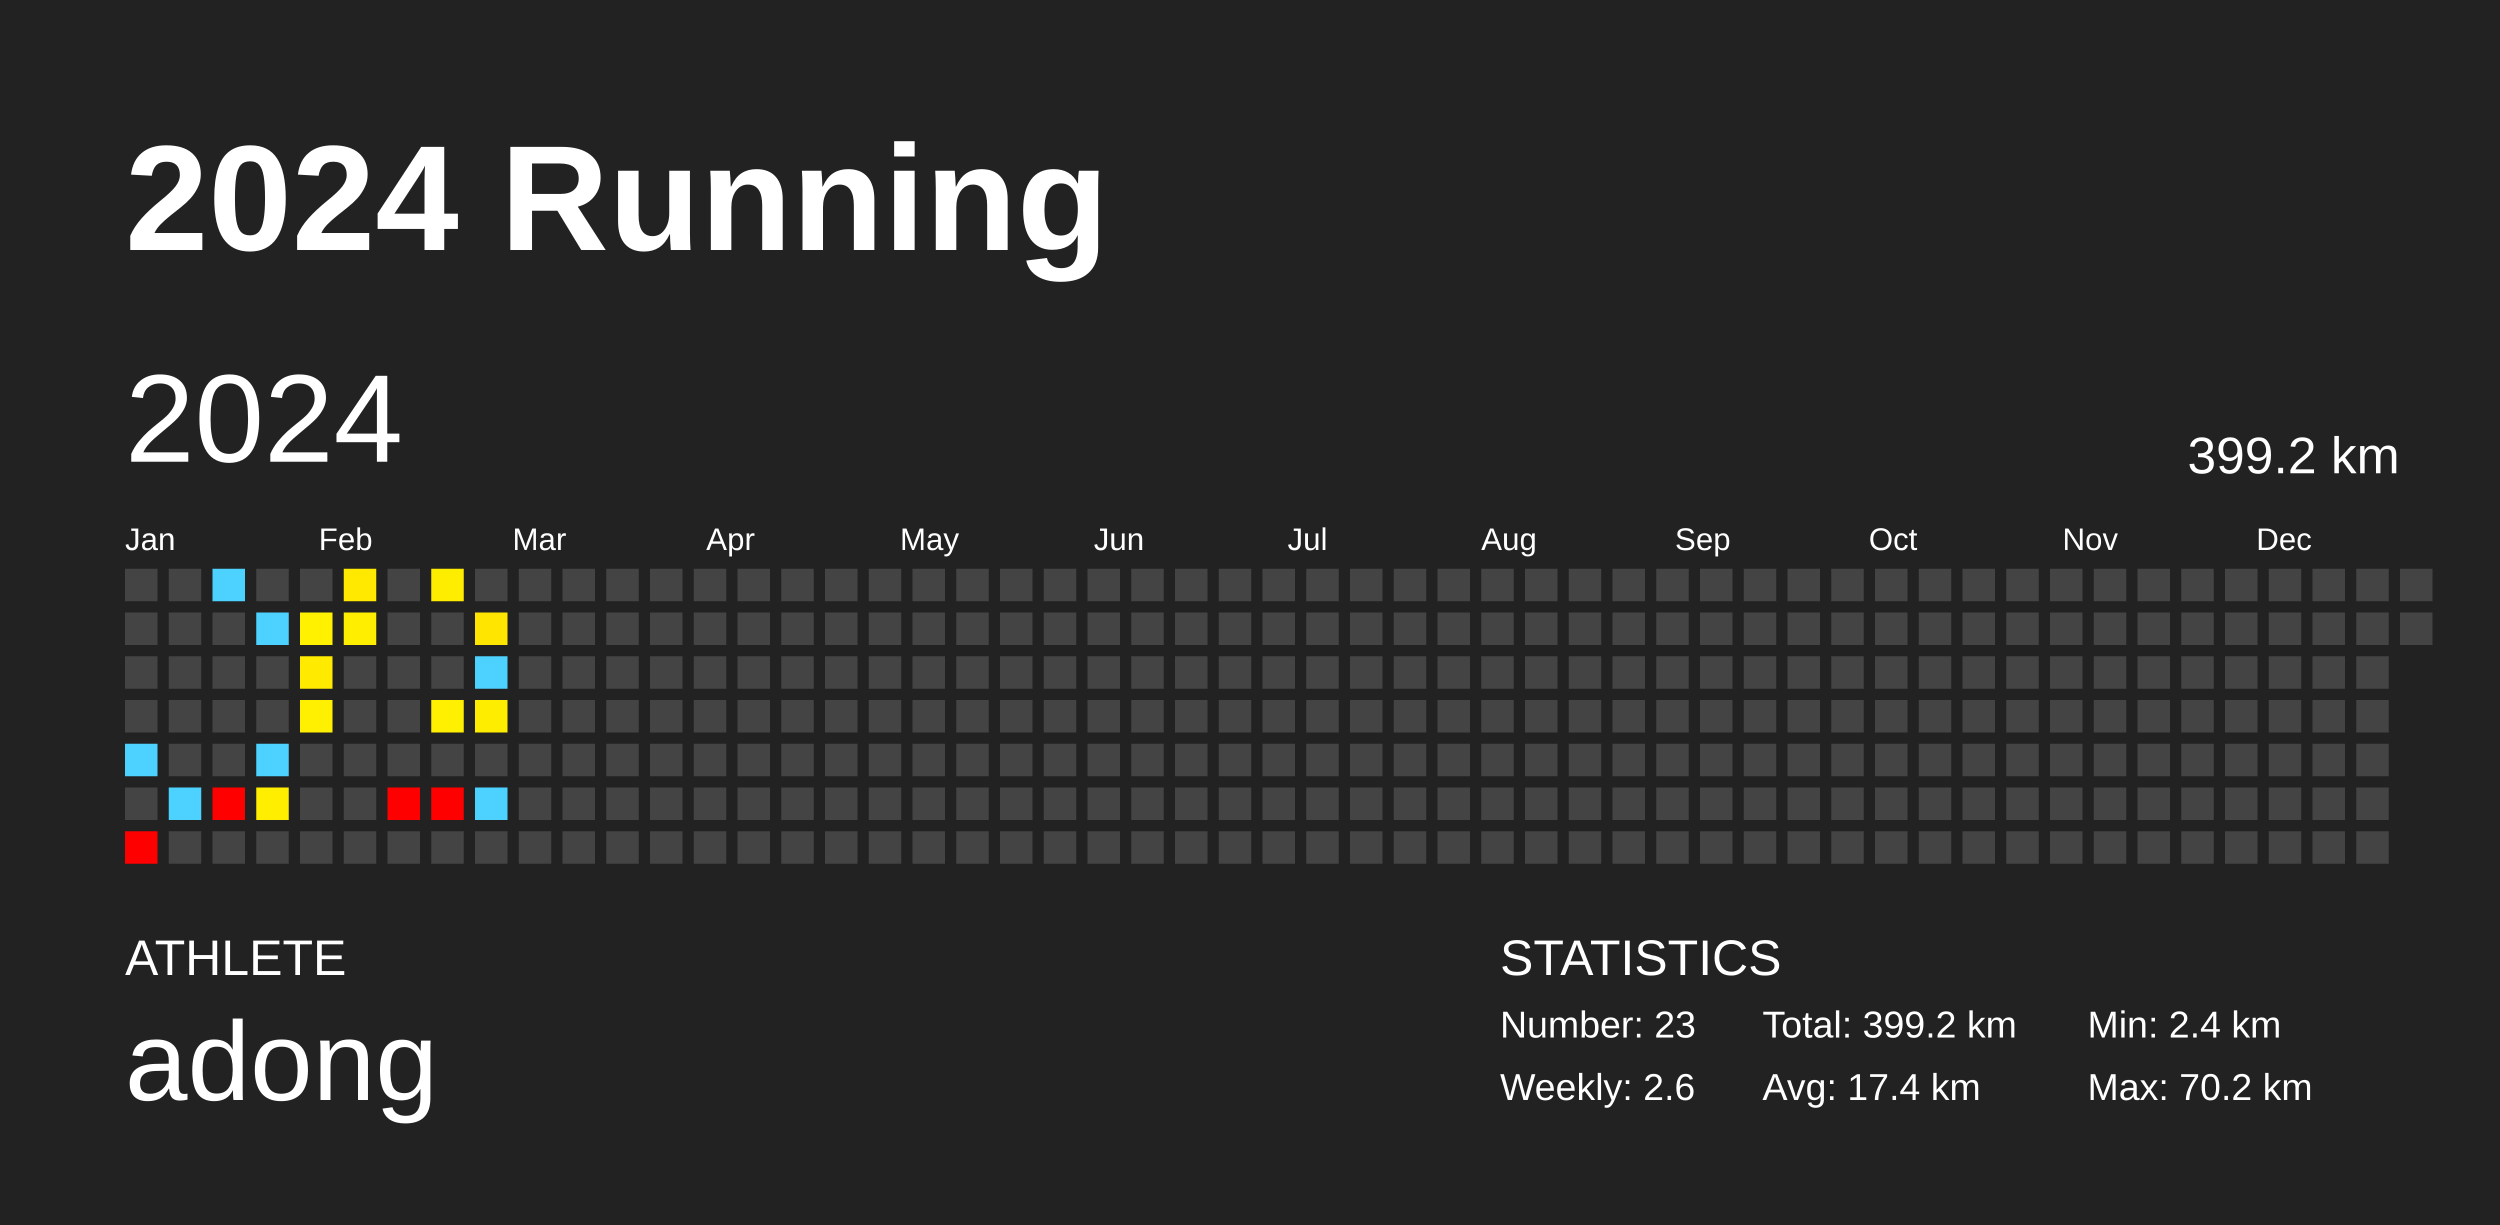
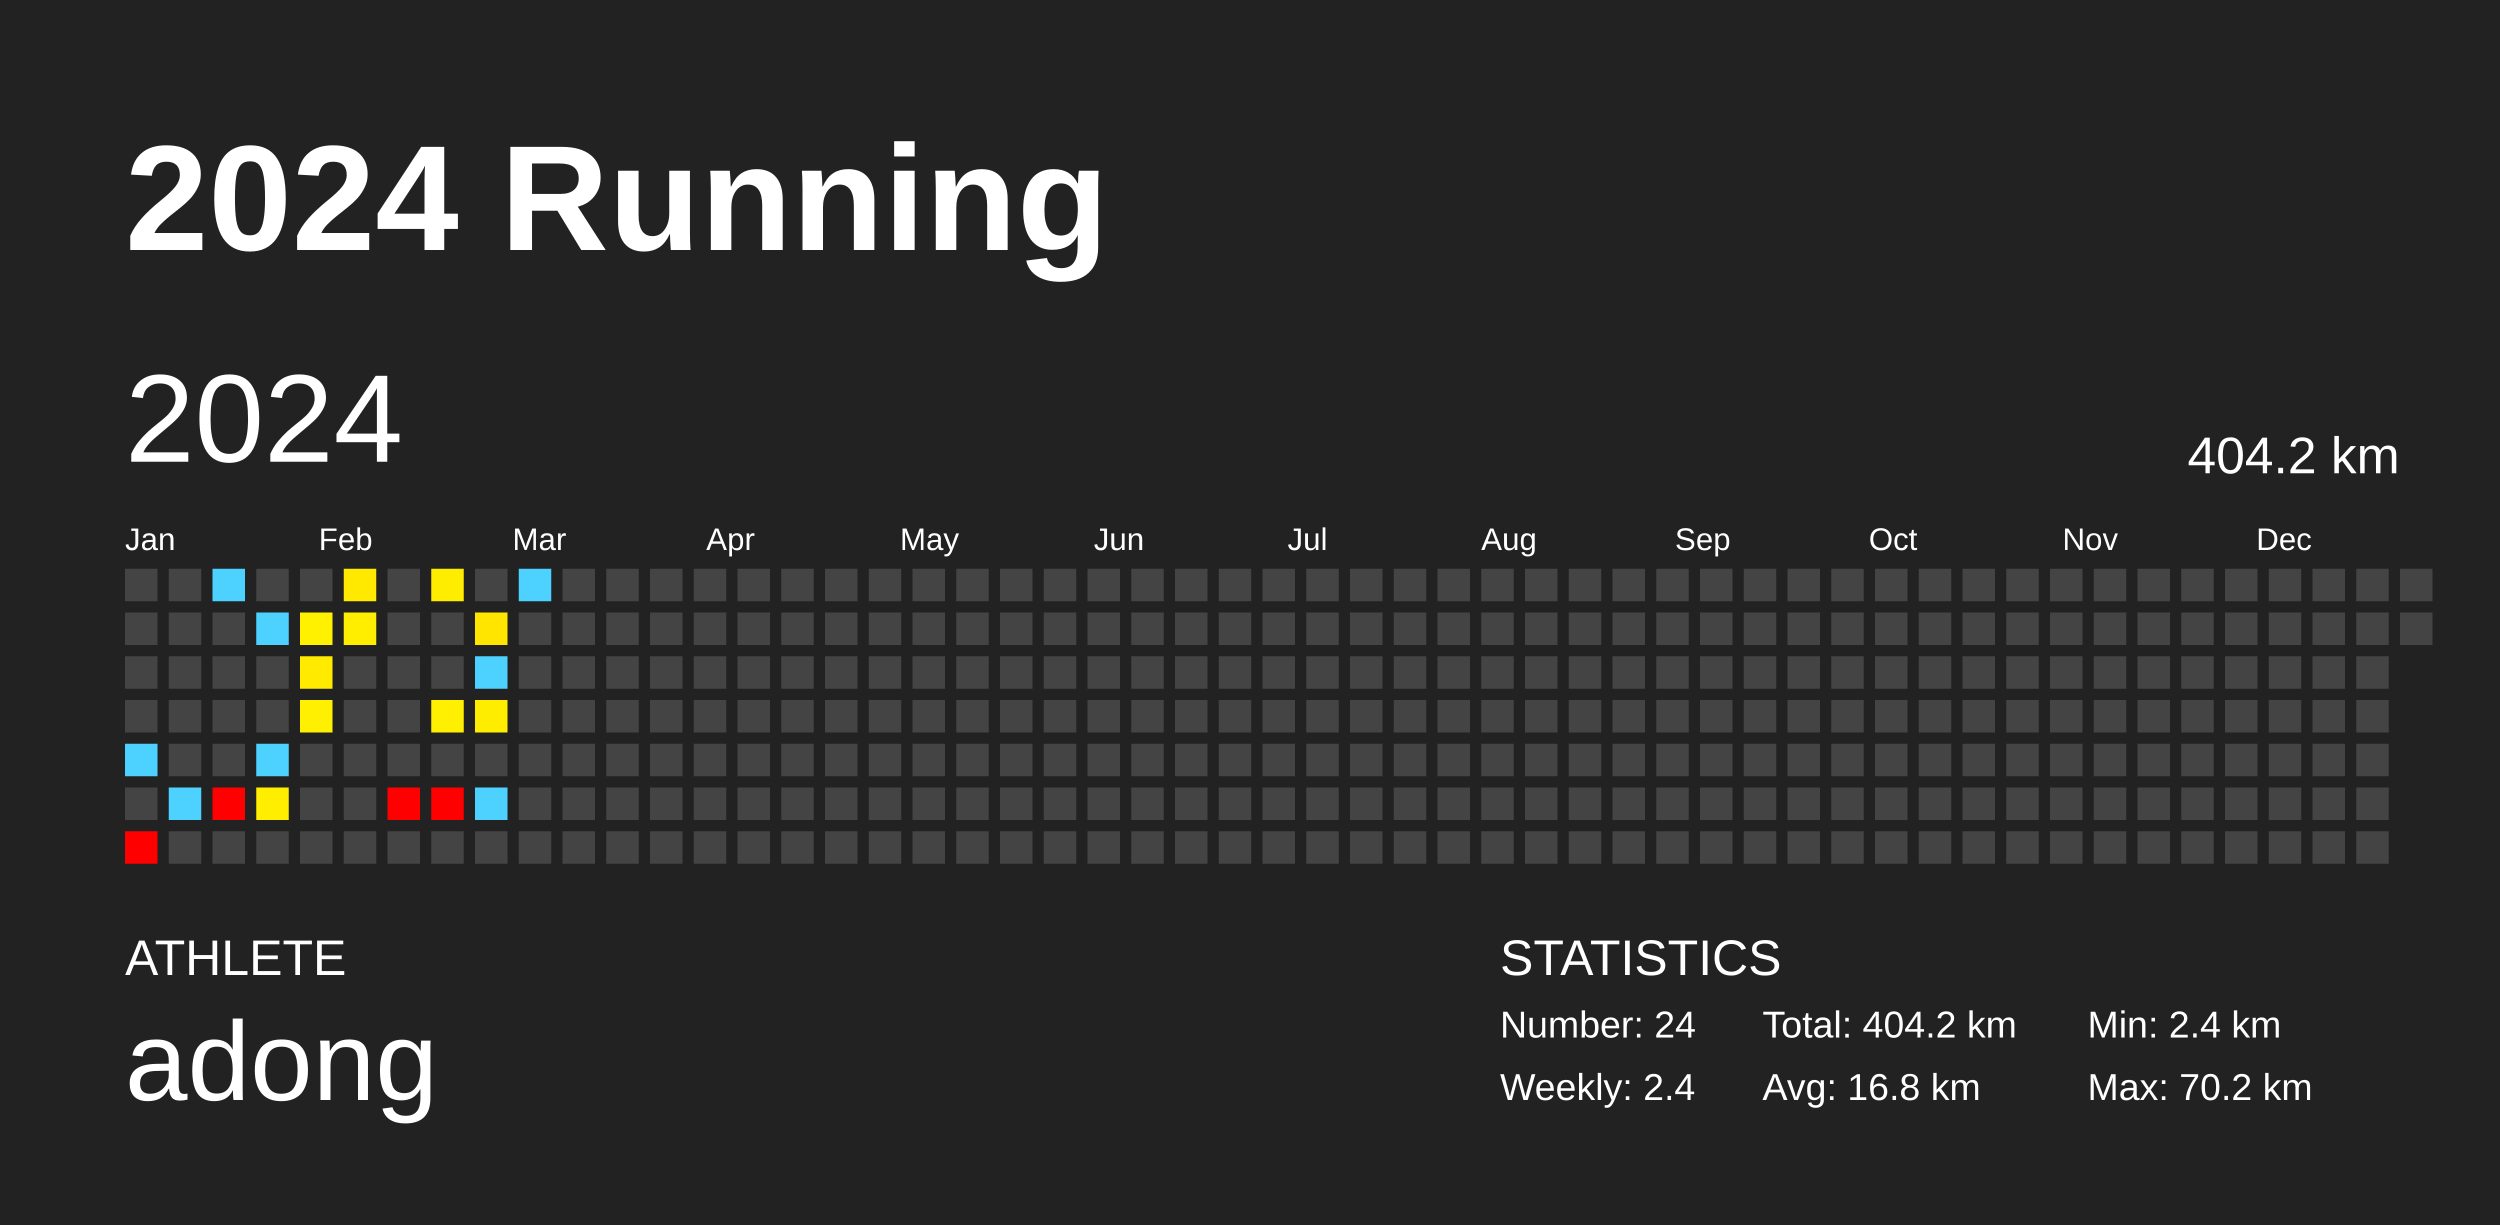
<svg xmlns="http://www.w3.org/2000/svg" baseProfile="full" height="98mm" version="1.1" viewBox="0,0,200,98" width="200mm">
  <defs />
  <rect fill="#222222" height="98" width="200" x="0" y="0" />
  <text fill="#FFFFFF" style="font-size:12px; font-family:Arial; font-weight:bold;" x="10" y="20">2024 Running</text>
  <text fill="#FFFFFF" style="font-size:4px; font-family:Arial" x="10" y="78">ATHLETE</text>
  <text fill="#FFFFFF" style="font-size:9px; font-family:Arial" x="10" y="88">adong</text>
  <text fill="#FFFFFF" style="font-size:4px; font-family:Arial" x="120" y="78">STATISTICS</text>
-   <text fill="#FFFFFF" style="font-size:3px; font-family:Arial" x="120" y="83">Number: 23</text>
-   <text fill="#FFFFFF" style="font-size:3px; font-family:Arial" x="120" y="88">Weekly: 2.6</text>
-   <text fill="#FFFFFF" style="font-size:3px; font-family:Arial" x="141" y="83">Total: 399.2 km</text>
-   <text fill="#FFFFFF" style="font-size:3px; font-family:Arial" x="141" y="88">Avg: 17.4 km</text>
+   <text fill="#FFFFFF" style="font-size:3px; font-family:Arial" x="120" y="83">Number: 24</text>
+   <text fill="#FFFFFF" style="font-size:3px; font-family:Arial" x="120" y="88">Weekly: 2.4</text>
+   <text fill="#FFFFFF" style="font-size:3px; font-family:Arial" x="141" y="83">Total: 404.2 km</text>
+   <text fill="#FFFFFF" style="font-size:3px; font-family:Arial" x="141" y="88">Avg: 16.8 km</text>
  <text fill="#FFFFFF" style="font-size:3px; font-family:Arial" x="167" y="83">Min: 2.4 km</text>
  <text fill="#FFFFFF" style="font-size:3px; font-family:Arial" x="167" y="88">Max: 70.2 km</text>
  <text dominant-baseline="hanging" fill="#FFFFFF" style="font-size:10.0px; font-family:Arial;" x="10" y="30">2024</text>
-   <text dominant-baseline="hanging" fill="#FFFFFF" style="font-size:4.125px; font-family:Arial;" x="175" y="35">399.2 km</text>
+   <text dominant-baseline="hanging" fill="#FFFFFF" style="font-size:4.125px; font-family:Arial;" x="175" y="35">404.2 km</text>
  <text fill="#FFFFFF" style="font-size:2.5px; font-family:Arial" x="10.0" y="44">Jan</text>
  <text fill="#FFFFFF" style="font-size:2.5px; font-family:Arial" x="25.5" y="44">Feb</text>
  <text fill="#FFFFFF" style="font-size:2.5px; font-family:Arial" x="41.0" y="44">Mar</text>
  <text fill="#FFFFFF" style="font-size:2.5px; font-family:Arial" x="56.5" y="44">Apr</text>
  <text fill="#FFFFFF" style="font-size:2.5px; font-family:Arial" x="72.0" y="44">May</text>
  <text fill="#FFFFFF" style="font-size:2.5px; font-family:Arial" x="87.5" y="44">Jun</text>
  <text fill="#FFFFFF" style="font-size:2.5px; font-family:Arial" x="103.0" y="44">Jul</text>
  <text fill="#FFFFFF" style="font-size:2.5px; font-family:Arial" x="118.5" y="44">Aug</text>
  <text fill="#FFFFFF" style="font-size:2.5px; font-family:Arial" x="134.0" y="44">Sep</text>
  <text fill="#FFFFFF" style="font-size:2.5px; font-family:Arial" x="149.5" y="44">Oct</text>
  <text fill="#FFFFFF" style="font-size:2.5px; font-family:Arial" x="165.0" y="44">Nov</text>
  <text fill="#FFFFFF" style="font-size:2.5px; font-family:Arial" x="180.5" y="44">Dec</text>
  <rect fill="#444444" height="2.6" width="2.6" x="10.0" y="45.5" />
  <rect fill="#444444" height="2.6" width="2.6" x="10.0" y="49.0" />
  <rect fill="#444444" height="2.6" width="2.6" x="10.0" y="52.5" />
  <rect fill="#444444" height="2.6" width="2.6" x="10.0" y="56.0" />
  <rect fill="#4dd2ff" height="2.6" width="2.6" x="10.0" y="59.5" />
  <rect fill="#444444" height="2.6" width="2.6" x="10.0" y="63.0" />
  <rect fill="red" height="2.6" width="2.6" x="10.0" y="66.5" />
  <rect fill="#444444" height="2.6" width="2.6" x="13.5" y="45.5" />
  <rect fill="#444444" height="2.6" width="2.6" x="13.5" y="49.0" />
  <rect fill="#444444" height="2.6" width="2.6" x="13.5" y="52.5" />
  <rect fill="#444444" height="2.6" width="2.6" x="13.5" y="56.0" />
  <rect fill="#444444" height="2.6" width="2.6" x="13.5" y="59.5" />
  <rect fill="#4dd2ff" height="2.6" width="2.6" x="13.5" y="63.0" />
  <rect fill="#444444" height="2.6" width="2.6" x="13.5" y="66.5" />
  <rect fill="#4dd2ff" height="2.6" width="2.6" x="17.0" y="45.5" />
  <rect fill="#444444" height="2.6" width="2.6" x="17.0" y="49.0" />
  <rect fill="#444444" height="2.6" width="2.6" x="17.0" y="52.5" />
  <rect fill="#444444" height="2.6" width="2.6" x="17.0" y="56.0" />
  <rect fill="#444444" height="2.6" width="2.6" x="17.0" y="59.5" />
  <rect fill="red" height="2.6" width="2.6" x="17.0" y="63.0" />
  <rect fill="#444444" height="2.6" width="2.6" x="17.0" y="66.5" />
  <rect fill="#444444" height="2.6" width="2.6" x="20.5" y="45.5" />
  <rect fill="#4dd2ff" height="2.6" width="2.6" x="20.5" y="49.0" />
  <rect fill="#444444" height="2.6" width="2.6" x="20.5" y="52.5" />
  <rect fill="#444444" height="2.6" width="2.6" x="20.5" y="56.0" />
  <rect fill="#4dd2ff" height="2.6" width="2.6" x="20.5" y="59.5" />
  <rect fill="#ffee00" height="2.6" width="2.6" x="20.5" y="63.0" />
  <rect fill="#444444" height="2.6" width="2.6" x="20.5" y="66.5" />
  <rect fill="#444444" height="2.6" width="2.6" x="24.0" y="45.5" />
  <rect fill="#fff100" height="2.6" width="2.6" x="24.0" y="49.0" />
  <rect fill="#ffea00" height="2.6" width="2.6" x="24.0" y="52.5" />
  <rect fill="#ffef00" height="2.6" width="2.6" x="24.0" y="56.0" />
  <rect fill="#444444" height="2.6" width="2.6" x="24.0" y="59.5" />
  <rect fill="#444444" height="2.6" width="2.6" x="24.0" y="63.0" />
  <rect fill="#444444" height="2.6" width="2.6" x="24.0" y="66.5" />
  <rect fill="#ffe900" height="2.6" width="2.6" x="27.5" y="45.5" />
  <rect fill="#ffee00" height="2.6" width="2.6" x="27.5" y="49.0" />
  <rect fill="#444444" height="2.6" width="2.6" x="27.5" y="52.5" />
  <rect fill="#444444" height="2.6" width="2.6" x="27.5" y="56.0" />
  <rect fill="#444444" height="2.6" width="2.6" x="27.5" y="59.5" />
  <rect fill="#444444" height="2.6" width="2.6" x="27.5" y="63.0" />
  <rect fill="#444444" height="2.6" width="2.6" x="27.5" y="66.5" />
  <rect fill="#444444" height="2.6" width="2.6" x="31.0" y="45.5" />
  <rect fill="#444444" height="2.6" width="2.6" x="31.0" y="49.0" />
  <rect fill="#444444" height="2.6" width="2.6" x="31.0" y="52.5" />
  <rect fill="#444444" height="2.6" width="2.6" x="31.0" y="56.0" />
  <rect fill="#444444" height="2.6" width="2.6" x="31.0" y="59.5" />
  <rect fill="red" height="2.6" width="2.6" x="31.0" y="63.0" />
  <rect fill="#444444" height="2.6" width="2.6" x="31.0" y="66.5" />
  <rect fill="#ffed00" height="2.6" width="2.6" x="34.5" y="45.5" />
  <rect fill="#444444" height="2.6" width="2.6" x="34.5" y="49.0" />
  <rect fill="#444444" height="2.6" width="2.6" x="34.5" y="52.5" />
  <rect fill="#ffef00" height="2.6" width="2.6" x="34.5" y="56.0" />
  <rect fill="#444444" height="2.6" width="2.6" x="34.5" y="59.5" />
  <rect fill="red" height="2.6" width="2.6" x="34.5" y="63.0" />
  <rect fill="#444444" height="2.6" width="2.6" x="34.5" y="66.5" />
  <rect fill="#444444" height="2.6" width="2.6" x="38.0" y="45.5" />
  <rect fill="#ffe500" height="2.6" width="2.6" x="38.0" y="49.0" />
  <rect fill="#4dd2ff" height="2.6" width="2.6" x="38.0" y="52.5" />
  <rect fill="#ffed00" height="2.6" width="2.6" x="38.0" y="56.0" />
  <rect fill="#444444" height="2.6" width="2.6" x="38.0" y="59.5" />
  <rect fill="#4dd2ff" height="2.6" width="2.6" x="38.0" y="63.0" />
  <rect fill="#444444" height="2.6" width="2.6" x="38.0" y="66.5" />
-   <rect fill="#444444" height="2.6" width="2.6" x="41.5" y="45.5" />
+   <rect fill="#4dd2ff" height="2.6" width="2.6" x="41.5" y="45.5" />
  <rect fill="#444444" height="2.6" width="2.6" x="41.5" y="49.0" />
  <rect fill="#444444" height="2.6" width="2.6" x="41.5" y="52.5" />
  <rect fill="#444444" height="2.6" width="2.6" x="41.5" y="56.0" />
  <rect fill="#444444" height="2.6" width="2.6" x="41.5" y="59.5" />
  <rect fill="#444444" height="2.6" width="2.6" x="41.5" y="63.0" />
  <rect fill="#444444" height="2.6" width="2.6" x="41.5" y="66.5" />
  <rect fill="#444444" height="2.6" width="2.6" x="45.0" y="45.5" />
  <rect fill="#444444" height="2.6" width="2.6" x="45.0" y="49.0" />
  <rect fill="#444444" height="2.6" width="2.6" x="45.0" y="52.5" />
  <rect fill="#444444" height="2.6" width="2.6" x="45.0" y="56.0" />
  <rect fill="#444444" height="2.6" width="2.6" x="45.0" y="59.5" />
  <rect fill="#444444" height="2.6" width="2.6" x="45.0" y="63.0" />
  <rect fill="#444444" height="2.6" width="2.6" x="45.0" y="66.5" />
  <rect fill="#444444" height="2.6" width="2.6" x="48.5" y="45.5" />
  <rect fill="#444444" height="2.6" width="2.6" x="48.5" y="49.0" />
  <rect fill="#444444" height="2.6" width="2.6" x="48.5" y="52.5" />
  <rect fill="#444444" height="2.6" width="2.6" x="48.5" y="56.0" />
  <rect fill="#444444" height="2.6" width="2.6" x="48.5" y="59.5" />
  <rect fill="#444444" height="2.6" width="2.6" x="48.5" y="63.0" />
  <rect fill="#444444" height="2.6" width="2.6" x="48.5" y="66.5" />
  <rect fill="#444444" height="2.6" width="2.6" x="52.0" y="45.5" />
  <rect fill="#444444" height="2.6" width="2.6" x="52.0" y="49.0" />
  <rect fill="#444444" height="2.6" width="2.6" x="52.0" y="52.5" />
  <rect fill="#444444" height="2.6" width="2.6" x="52.0" y="56.0" />
  <rect fill="#444444" height="2.6" width="2.6" x="52.0" y="59.5" />
  <rect fill="#444444" height="2.6" width="2.6" x="52.0" y="63.0" />
  <rect fill="#444444" height="2.6" width="2.6" x="52.0" y="66.5" />
  <rect fill="#444444" height="2.6" width="2.6" x="55.5" y="45.5" />
  <rect fill="#444444" height="2.6" width="2.6" x="55.5" y="49.0" />
  <rect fill="#444444" height="2.6" width="2.6" x="55.5" y="52.5" />
  <rect fill="#444444" height="2.6" width="2.6" x="55.5" y="56.0" />
  <rect fill="#444444" height="2.6" width="2.6" x="55.5" y="59.5" />
  <rect fill="#444444" height="2.6" width="2.6" x="55.5" y="63.0" />
  <rect fill="#444444" height="2.6" width="2.6" x="55.5" y="66.5" />
  <rect fill="#444444" height="2.6" width="2.6" x="59.0" y="45.5" />
  <rect fill="#444444" height="2.6" width="2.6" x="59.0" y="49.0" />
  <rect fill="#444444" height="2.6" width="2.6" x="59.0" y="52.5" />
  <rect fill="#444444" height="2.6" width="2.6" x="59.0" y="56.0" />
  <rect fill="#444444" height="2.6" width="2.6" x="59.0" y="59.5" />
  <rect fill="#444444" height="2.6" width="2.6" x="59.0" y="63.0" />
  <rect fill="#444444" height="2.6" width="2.6" x="59.0" y="66.5" />
  <rect fill="#444444" height="2.6" width="2.6" x="62.5" y="45.5" />
  <rect fill="#444444" height="2.6" width="2.6" x="62.5" y="49.0" />
  <rect fill="#444444" height="2.6" width="2.6" x="62.5" y="52.5" />
  <rect fill="#444444" height="2.6" width="2.6" x="62.5" y="56.0" />
  <rect fill="#444444" height="2.6" width="2.6" x="62.5" y="59.5" />
  <rect fill="#444444" height="2.6" width="2.6" x="62.5" y="63.0" />
  <rect fill="#444444" height="2.6" width="2.6" x="62.5" y="66.5" />
  <rect fill="#444444" height="2.6" width="2.6" x="66.0" y="45.5" />
  <rect fill="#444444" height="2.6" width="2.6" x="66.0" y="49.0" />
  <rect fill="#444444" height="2.6" width="2.6" x="66.0" y="52.5" />
  <rect fill="#444444" height="2.6" width="2.6" x="66.0" y="56.0" />
  <rect fill="#444444" height="2.6" width="2.6" x="66.0" y="59.5" />
  <rect fill="#444444" height="2.6" width="2.6" x="66.0" y="63.0" />
  <rect fill="#444444" height="2.6" width="2.6" x="66.0" y="66.5" />
  <rect fill="#444444" height="2.6" width="2.6" x="69.5" y="45.5" />
  <rect fill="#444444" height="2.6" width="2.6" x="69.5" y="49.0" />
  <rect fill="#444444" height="2.6" width="2.6" x="69.5" y="52.5" />
  <rect fill="#444444" height="2.6" width="2.6" x="69.5" y="56.0" />
  <rect fill="#444444" height="2.6" width="2.6" x="69.5" y="59.5" />
  <rect fill="#444444" height="2.6" width="2.6" x="69.5" y="63.0" />
  <rect fill="#444444" height="2.6" width="2.6" x="69.5" y="66.5" />
  <rect fill="#444444" height="2.6" width="2.6" x="73.0" y="45.5" />
  <rect fill="#444444" height="2.6" width="2.6" x="73.0" y="49.0" />
  <rect fill="#444444" height="2.6" width="2.6" x="73.0" y="52.5" />
  <rect fill="#444444" height="2.6" width="2.6" x="73.0" y="56.0" />
  <rect fill="#444444" height="2.6" width="2.6" x="73.0" y="59.5" />
  <rect fill="#444444" height="2.6" width="2.6" x="73.0" y="63.0" />
  <rect fill="#444444" height="2.6" width="2.6" x="73.0" y="66.5" />
  <rect fill="#444444" height="2.6" width="2.6" x="76.5" y="45.5" />
  <rect fill="#444444" height="2.6" width="2.6" x="76.5" y="49.0" />
  <rect fill="#444444" height="2.6" width="2.6" x="76.5" y="52.5" />
  <rect fill="#444444" height="2.6" width="2.6" x="76.5" y="56.0" />
  <rect fill="#444444" height="2.6" width="2.6" x="76.5" y="59.5" />
  <rect fill="#444444" height="2.6" width="2.6" x="76.5" y="63.0" />
  <rect fill="#444444" height="2.6" width="2.6" x="76.5" y="66.5" />
  <rect fill="#444444" height="2.6" width="2.6" x="80.0" y="45.5" />
  <rect fill="#444444" height="2.6" width="2.6" x="80.0" y="49.0" />
  <rect fill="#444444" height="2.6" width="2.6" x="80.0" y="52.5" />
  <rect fill="#444444" height="2.6" width="2.6" x="80.0" y="56.0" />
  <rect fill="#444444" height="2.6" width="2.6" x="80.0" y="59.5" />
  <rect fill="#444444" height="2.6" width="2.6" x="80.0" y="63.0" />
  <rect fill="#444444" height="2.6" width="2.6" x="80.0" y="66.5" />
  <rect fill="#444444" height="2.6" width="2.6" x="83.5" y="45.5" />
  <rect fill="#444444" height="2.6" width="2.6" x="83.5" y="49.0" />
  <rect fill="#444444" height="2.6" width="2.6" x="83.5" y="52.5" />
  <rect fill="#444444" height="2.6" width="2.6" x="83.5" y="56.0" />
  <rect fill="#444444" height="2.6" width="2.6" x="83.5" y="59.5" />
  <rect fill="#444444" height="2.6" width="2.6" x="83.5" y="63.0" />
  <rect fill="#444444" height="2.6" width="2.6" x="83.5" y="66.5" />
  <rect fill="#444444" height="2.6" width="2.6" x="87.0" y="45.5" />
  <rect fill="#444444" height="2.6" width="2.6" x="87.0" y="49.0" />
  <rect fill="#444444" height="2.6" width="2.6" x="87.0" y="52.5" />
  <rect fill="#444444" height="2.6" width="2.6" x="87.0" y="56.0" />
  <rect fill="#444444" height="2.6" width="2.6" x="87.0" y="59.5" />
  <rect fill="#444444" height="2.6" width="2.6" x="87.0" y="63.0" />
  <rect fill="#444444" height="2.6" width="2.6" x="87.0" y="66.5" />
  <rect fill="#444444" height="2.6" width="2.6" x="90.5" y="45.5" />
  <rect fill="#444444" height="2.6" width="2.6" x="90.5" y="49.0" />
  <rect fill="#444444" height="2.6" width="2.6" x="90.5" y="52.5" />
  <rect fill="#444444" height="2.6" width="2.6" x="90.5" y="56.0" />
  <rect fill="#444444" height="2.6" width="2.6" x="90.5" y="59.5" />
  <rect fill="#444444" height="2.6" width="2.6" x="90.5" y="63.0" />
  <rect fill="#444444" height="2.6" width="2.6" x="90.5" y="66.5" />
  <rect fill="#444444" height="2.6" width="2.6" x="94.0" y="45.5" />
  <rect fill="#444444" height="2.6" width="2.6" x="94.0" y="49.0" />
  <rect fill="#444444" height="2.6" width="2.6" x="94.0" y="52.5" />
  <rect fill="#444444" height="2.6" width="2.6" x="94.0" y="56.0" />
  <rect fill="#444444" height="2.6" width="2.6" x="94.0" y="59.5" />
  <rect fill="#444444" height="2.6" width="2.6" x="94.0" y="63.0" />
  <rect fill="#444444" height="2.6" width="2.6" x="94.0" y="66.5" />
  <rect fill="#444444" height="2.6" width="2.6" x="97.5" y="45.5" />
  <rect fill="#444444" height="2.6" width="2.6" x="97.5" y="49.0" />
  <rect fill="#444444" height="2.6" width="2.6" x="97.5" y="52.5" />
  <rect fill="#444444" height="2.6" width="2.6" x="97.5" y="56.0" />
  <rect fill="#444444" height="2.6" width="2.6" x="97.5" y="59.5" />
  <rect fill="#444444" height="2.6" width="2.6" x="97.5" y="63.0" />
  <rect fill="#444444" height="2.6" width="2.6" x="97.5" y="66.5" />
  <rect fill="#444444" height="2.6" width="2.6" x="101.0" y="45.5" />
  <rect fill="#444444" height="2.6" width="2.6" x="101.0" y="49.0" />
  <rect fill="#444444" height="2.6" width="2.6" x="101.0" y="52.5" />
  <rect fill="#444444" height="2.6" width="2.6" x="101.0" y="56.0" />
  <rect fill="#444444" height="2.6" width="2.6" x="101.0" y="59.5" />
  <rect fill="#444444" height="2.6" width="2.6" x="101.0" y="63.0" />
  <rect fill="#444444" height="2.6" width="2.6" x="101.0" y="66.5" />
  <rect fill="#444444" height="2.6" width="2.6" x="104.5" y="45.5" />
  <rect fill="#444444" height="2.6" width="2.6" x="104.5" y="49.0" />
  <rect fill="#444444" height="2.6" width="2.6" x="104.5" y="52.5" />
  <rect fill="#444444" height="2.6" width="2.6" x="104.5" y="56.0" />
  <rect fill="#444444" height="2.6" width="2.6" x="104.5" y="59.5" />
  <rect fill="#444444" height="2.6" width="2.6" x="104.5" y="63.0" />
  <rect fill="#444444" height="2.6" width="2.6" x="104.5" y="66.5" />
  <rect fill="#444444" height="2.6" width="2.6" x="108.0" y="45.5" />
  <rect fill="#444444" height="2.6" width="2.6" x="108.0" y="49.0" />
  <rect fill="#444444" height="2.6" width="2.6" x="108.0" y="52.5" />
  <rect fill="#444444" height="2.6" width="2.6" x="108.0" y="56.0" />
  <rect fill="#444444" height="2.6" width="2.6" x="108.0" y="59.5" />
  <rect fill="#444444" height="2.6" width="2.6" x="108.0" y="63.0" />
  <rect fill="#444444" height="2.6" width="2.6" x="108.0" y="66.5" />
  <rect fill="#444444" height="2.6" width="2.6" x="111.5" y="45.5" />
  <rect fill="#444444" height="2.6" width="2.6" x="111.5" y="49.0" />
  <rect fill="#444444" height="2.6" width="2.6" x="111.5" y="52.5" />
  <rect fill="#444444" height="2.6" width="2.6" x="111.5" y="56.0" />
  <rect fill="#444444" height="2.6" width="2.6" x="111.5" y="59.5" />
  <rect fill="#444444" height="2.6" width="2.6" x="111.5" y="63.0" />
  <rect fill="#444444" height="2.6" width="2.6" x="111.5" y="66.5" />
  <rect fill="#444444" height="2.6" width="2.6" x="115.0" y="45.5" />
  <rect fill="#444444" height="2.6" width="2.6" x="115.0" y="49.0" />
  <rect fill="#444444" height="2.6" width="2.6" x="115.0" y="52.5" />
  <rect fill="#444444" height="2.6" width="2.6" x="115.0" y="56.0" />
  <rect fill="#444444" height="2.6" width="2.6" x="115.0" y="59.5" />
  <rect fill="#444444" height="2.6" width="2.6" x="115.0" y="63.0" />
  <rect fill="#444444" height="2.6" width="2.6" x="115.0" y="66.5" />
  <rect fill="#444444" height="2.6" width="2.6" x="118.5" y="45.5" />
  <rect fill="#444444" height="2.6" width="2.6" x="118.5" y="49.0" />
  <rect fill="#444444" height="2.6" width="2.6" x="118.5" y="52.5" />
  <rect fill="#444444" height="2.6" width="2.6" x="118.5" y="56.0" />
  <rect fill="#444444" height="2.6" width="2.6" x="118.5" y="59.5" />
  <rect fill="#444444" height="2.6" width="2.6" x="118.5" y="63.0" />
  <rect fill="#444444" height="2.6" width="2.6" x="118.5" y="66.5" />
  <rect fill="#444444" height="2.6" width="2.6" x="122.0" y="45.5" />
  <rect fill="#444444" height="2.6" width="2.6" x="122.0" y="49.0" />
  <rect fill="#444444" height="2.6" width="2.6" x="122.0" y="52.5" />
  <rect fill="#444444" height="2.6" width="2.6" x="122.0" y="56.0" />
  <rect fill="#444444" height="2.6" width="2.6" x="122.0" y="59.5" />
  <rect fill="#444444" height="2.6" width="2.6" x="122.0" y="63.0" />
  <rect fill="#444444" height="2.6" width="2.6" x="122.0" y="66.5" />
  <rect fill="#444444" height="2.6" width="2.6" x="125.5" y="45.5" />
  <rect fill="#444444" height="2.6" width="2.6" x="125.5" y="49.0" />
  <rect fill="#444444" height="2.6" width="2.6" x="125.5" y="52.5" />
  <rect fill="#444444" height="2.6" width="2.6" x="125.5" y="56.0" />
  <rect fill="#444444" height="2.6" width="2.6" x="125.5" y="59.5" />
  <rect fill="#444444" height="2.6" width="2.6" x="125.5" y="63.0" />
  <rect fill="#444444" height="2.6" width="2.6" x="125.5" y="66.5" />
  <rect fill="#444444" height="2.6" width="2.6" x="129.0" y="45.5" />
  <rect fill="#444444" height="2.6" width="2.6" x="129.0" y="49.0" />
  <rect fill="#444444" height="2.6" width="2.6" x="129.0" y="52.5" />
  <rect fill="#444444" height="2.6" width="2.6" x="129.0" y="56.0" />
  <rect fill="#444444" height="2.6" width="2.6" x="129.0" y="59.5" />
  <rect fill="#444444" height="2.6" width="2.6" x="129.0" y="63.0" />
  <rect fill="#444444" height="2.6" width="2.6" x="129.0" y="66.5" />
  <rect fill="#444444" height="2.6" width="2.6" x="132.5" y="45.5" />
  <rect fill="#444444" height="2.6" width="2.6" x="132.5" y="49.0" />
  <rect fill="#444444" height="2.6" width="2.6" x="132.5" y="52.5" />
  <rect fill="#444444" height="2.6" width="2.6" x="132.5" y="56.0" />
  <rect fill="#444444" height="2.6" width="2.6" x="132.5" y="59.5" />
  <rect fill="#444444" height="2.6" width="2.6" x="132.5" y="63.0" />
  <rect fill="#444444" height="2.6" width="2.6" x="132.5" y="66.5" />
  <rect fill="#444444" height="2.6" width="2.6" x="136.0" y="45.5" />
  <rect fill="#444444" height="2.6" width="2.6" x="136.0" y="49.0" />
  <rect fill="#444444" height="2.6" width="2.6" x="136.0" y="52.5" />
  <rect fill="#444444" height="2.6" width="2.6" x="136.0" y="56.0" />
  <rect fill="#444444" height="2.6" width="2.6" x="136.0" y="59.5" />
  <rect fill="#444444" height="2.6" width="2.6" x="136.0" y="63.0" />
  <rect fill="#444444" height="2.6" width="2.6" x="136.0" y="66.5" />
  <rect fill="#444444" height="2.6" width="2.6" x="139.5" y="45.5" />
  <rect fill="#444444" height="2.6" width="2.6" x="139.5" y="49.0" />
  <rect fill="#444444" height="2.6" width="2.6" x="139.5" y="52.5" />
  <rect fill="#444444" height="2.6" width="2.6" x="139.5" y="56.0" />
  <rect fill="#444444" height="2.6" width="2.6" x="139.5" y="59.5" />
  <rect fill="#444444" height="2.6" width="2.6" x="139.5" y="63.0" />
  <rect fill="#444444" height="2.6" width="2.6" x="139.5" y="66.5" />
  <rect fill="#444444" height="2.6" width="2.6" x="143.0" y="45.5" />
  <rect fill="#444444" height="2.6" width="2.6" x="143.0" y="49.0" />
  <rect fill="#444444" height="2.6" width="2.6" x="143.0" y="52.5" />
  <rect fill="#444444" height="2.6" width="2.6" x="143.0" y="56.0" />
  <rect fill="#444444" height="2.6" width="2.6" x="143.0" y="59.5" />
  <rect fill="#444444" height="2.6" width="2.6" x="143.0" y="63.0" />
  <rect fill="#444444" height="2.6" width="2.6" x="143.0" y="66.5" />
  <rect fill="#444444" height="2.6" width="2.6" x="146.5" y="45.5" />
  <rect fill="#444444" height="2.6" width="2.6" x="146.5" y="49.0" />
  <rect fill="#444444" height="2.6" width="2.6" x="146.5" y="52.5" />
  <rect fill="#444444" height="2.6" width="2.6" x="146.5" y="56.0" />
  <rect fill="#444444" height="2.6" width="2.6" x="146.5" y="59.5" />
  <rect fill="#444444" height="2.6" width="2.6" x="146.5" y="63.0" />
  <rect fill="#444444" height="2.6" width="2.6" x="146.5" y="66.5" />
  <rect fill="#444444" height="2.6" width="2.6" x="150.0" y="45.5" />
  <rect fill="#444444" height="2.6" width="2.6" x="150.0" y="49.0" />
  <rect fill="#444444" height="2.6" width="2.6" x="150.0" y="52.5" />
  <rect fill="#444444" height="2.6" width="2.6" x="150.0" y="56.0" />
  <rect fill="#444444" height="2.6" width="2.6" x="150.0" y="59.5" />
  <rect fill="#444444" height="2.6" width="2.6" x="150.0" y="63.0" />
  <rect fill="#444444" height="2.6" width="2.6" x="150.0" y="66.5" />
  <rect fill="#444444" height="2.6" width="2.6" x="153.5" y="45.5" />
  <rect fill="#444444" height="2.6" width="2.6" x="153.5" y="49.0" />
  <rect fill="#444444" height="2.6" width="2.6" x="153.5" y="52.5" />
  <rect fill="#444444" height="2.6" width="2.6" x="153.5" y="56.0" />
  <rect fill="#444444" height="2.6" width="2.6" x="153.5" y="59.5" />
  <rect fill="#444444" height="2.6" width="2.6" x="153.5" y="63.0" />
  <rect fill="#444444" height="2.6" width="2.6" x="153.5" y="66.5" />
  <rect fill="#444444" height="2.6" width="2.6" x="157.0" y="45.5" />
  <rect fill="#444444" height="2.6" width="2.6" x="157.0" y="49.0" />
  <rect fill="#444444" height="2.6" width="2.6" x="157.0" y="52.5" />
  <rect fill="#444444" height="2.6" width="2.6" x="157.0" y="56.0" />
  <rect fill="#444444" height="2.6" width="2.6" x="157.0" y="59.5" />
  <rect fill="#444444" height="2.6" width="2.6" x="157.0" y="63.0" />
  <rect fill="#444444" height="2.6" width="2.6" x="157.0" y="66.5" />
  <rect fill="#444444" height="2.6" width="2.6" x="160.5" y="45.5" />
  <rect fill="#444444" height="2.6" width="2.6" x="160.5" y="49.0" />
  <rect fill="#444444" height="2.6" width="2.6" x="160.5" y="52.5" />
  <rect fill="#444444" height="2.6" width="2.6" x="160.5" y="56.0" />
  <rect fill="#444444" height="2.6" width="2.6" x="160.5" y="59.5" />
  <rect fill="#444444" height="2.6" width="2.6" x="160.5" y="63.0" />
  <rect fill="#444444" height="2.6" width="2.6" x="160.5" y="66.5" />
  <rect fill="#444444" height="2.6" width="2.6" x="164.0" y="45.5" />
  <rect fill="#444444" height="2.6" width="2.6" x="164.0" y="49.0" />
  <rect fill="#444444" height="2.6" width="2.6" x="164.0" y="52.5" />
  <rect fill="#444444" height="2.6" width="2.6" x="164.0" y="56.0" />
  <rect fill="#444444" height="2.6" width="2.6" x="164.0" y="59.5" />
  <rect fill="#444444" height="2.6" width="2.6" x="164.0" y="63.0" />
  <rect fill="#444444" height="2.6" width="2.6" x="164.0" y="66.5" />
  <rect fill="#444444" height="2.6" width="2.6" x="167.5" y="45.5" />
  <rect fill="#444444" height="2.6" width="2.6" x="167.5" y="49.0" />
  <rect fill="#444444" height="2.6" width="2.6" x="167.5" y="52.5" />
  <rect fill="#444444" height="2.6" width="2.6" x="167.5" y="56.0" />
  <rect fill="#444444" height="2.6" width="2.6" x="167.5" y="59.5" />
  <rect fill="#444444" height="2.6" width="2.6" x="167.5" y="63.0" />
  <rect fill="#444444" height="2.6" width="2.6" x="167.5" y="66.5" />
  <rect fill="#444444" height="2.6" width="2.6" x="171.0" y="45.5" />
  <rect fill="#444444" height="2.6" width="2.6" x="171.0" y="49.0" />
  <rect fill="#444444" height="2.6" width="2.6" x="171.0" y="52.5" />
  <rect fill="#444444" height="2.6" width="2.6" x="171.0" y="56.0" />
  <rect fill="#444444" height="2.6" width="2.6" x="171.0" y="59.5" />
  <rect fill="#444444" height="2.6" width="2.6" x="171.0" y="63.0" />
  <rect fill="#444444" height="2.6" width="2.6" x="171.0" y="66.5" />
  <rect fill="#444444" height="2.6" width="2.6" x="174.5" y="45.5" />
  <rect fill="#444444" height="2.6" width="2.6" x="174.5" y="49.0" />
  <rect fill="#444444" height="2.6" width="2.6" x="174.5" y="52.5" />
  <rect fill="#444444" height="2.6" width="2.6" x="174.5" y="56.0" />
  <rect fill="#444444" height="2.6" width="2.6" x="174.5" y="59.5" />
  <rect fill="#444444" height="2.6" width="2.6" x="174.5" y="63.0" />
  <rect fill="#444444" height="2.6" width="2.6" x="174.5" y="66.5" />
  <rect fill="#444444" height="2.6" width="2.6" x="178.0" y="45.5" />
  <rect fill="#444444" height="2.6" width="2.6" x="178.0" y="49.0" />
  <rect fill="#444444" height="2.6" width="2.6" x="178.0" y="52.5" />
  <rect fill="#444444" height="2.6" width="2.6" x="178.0" y="56.0" />
  <rect fill="#444444" height="2.6" width="2.6" x="178.0" y="59.5" />
  <rect fill="#444444" height="2.6" width="2.6" x="178.0" y="63.0" />
  <rect fill="#444444" height="2.6" width="2.6" x="178.0" y="66.5" />
  <rect fill="#444444" height="2.6" width="2.6" x="181.5" y="45.5" />
  <rect fill="#444444" height="2.6" width="2.6" x="181.5" y="49.0" />
  <rect fill="#444444" height="2.6" width="2.6" x="181.5" y="52.5" />
  <rect fill="#444444" height="2.6" width="2.6" x="181.5" y="56.0" />
  <rect fill="#444444" height="2.6" width="2.6" x="181.5" y="59.5" />
  <rect fill="#444444" height="2.6" width="2.6" x="181.5" y="63.0" />
  <rect fill="#444444" height="2.6" width="2.6" x="181.5" y="66.5" />
  <rect fill="#444444" height="2.6" width="2.6" x="185.0" y="45.5" />
  <rect fill="#444444" height="2.6" width="2.6" x="185.0" y="49.0" />
  <rect fill="#444444" height="2.6" width="2.6" x="185.0" y="52.5" />
  <rect fill="#444444" height="2.6" width="2.6" x="185.0" y="56.0" />
  <rect fill="#444444" height="2.6" width="2.6" x="185.0" y="59.5" />
  <rect fill="#444444" height="2.6" width="2.6" x="185.0" y="63.0" />
  <rect fill="#444444" height="2.6" width="2.6" x="185.0" y="66.5" />
  <rect fill="#444444" height="2.6" width="2.6" x="188.5" y="45.5" />
  <rect fill="#444444" height="2.6" width="2.6" x="188.5" y="49.0" />
  <rect fill="#444444" height="2.6" width="2.6" x="188.5" y="52.5" />
  <rect fill="#444444" height="2.6" width="2.6" x="188.5" y="56.0" />
  <rect fill="#444444" height="2.6" width="2.6" x="188.5" y="59.5" />
  <rect fill="#444444" height="2.6" width="2.6" x="188.5" y="63.0" />
  <rect fill="#444444" height="2.6" width="2.6" x="188.5" y="66.5" />
  <rect fill="#444444" height="2.6" width="2.6" x="192.0" y="45.5" />
  <rect fill="#444444" height="2.6" width="2.6" x="192.0" y="49.0" />
</svg>
